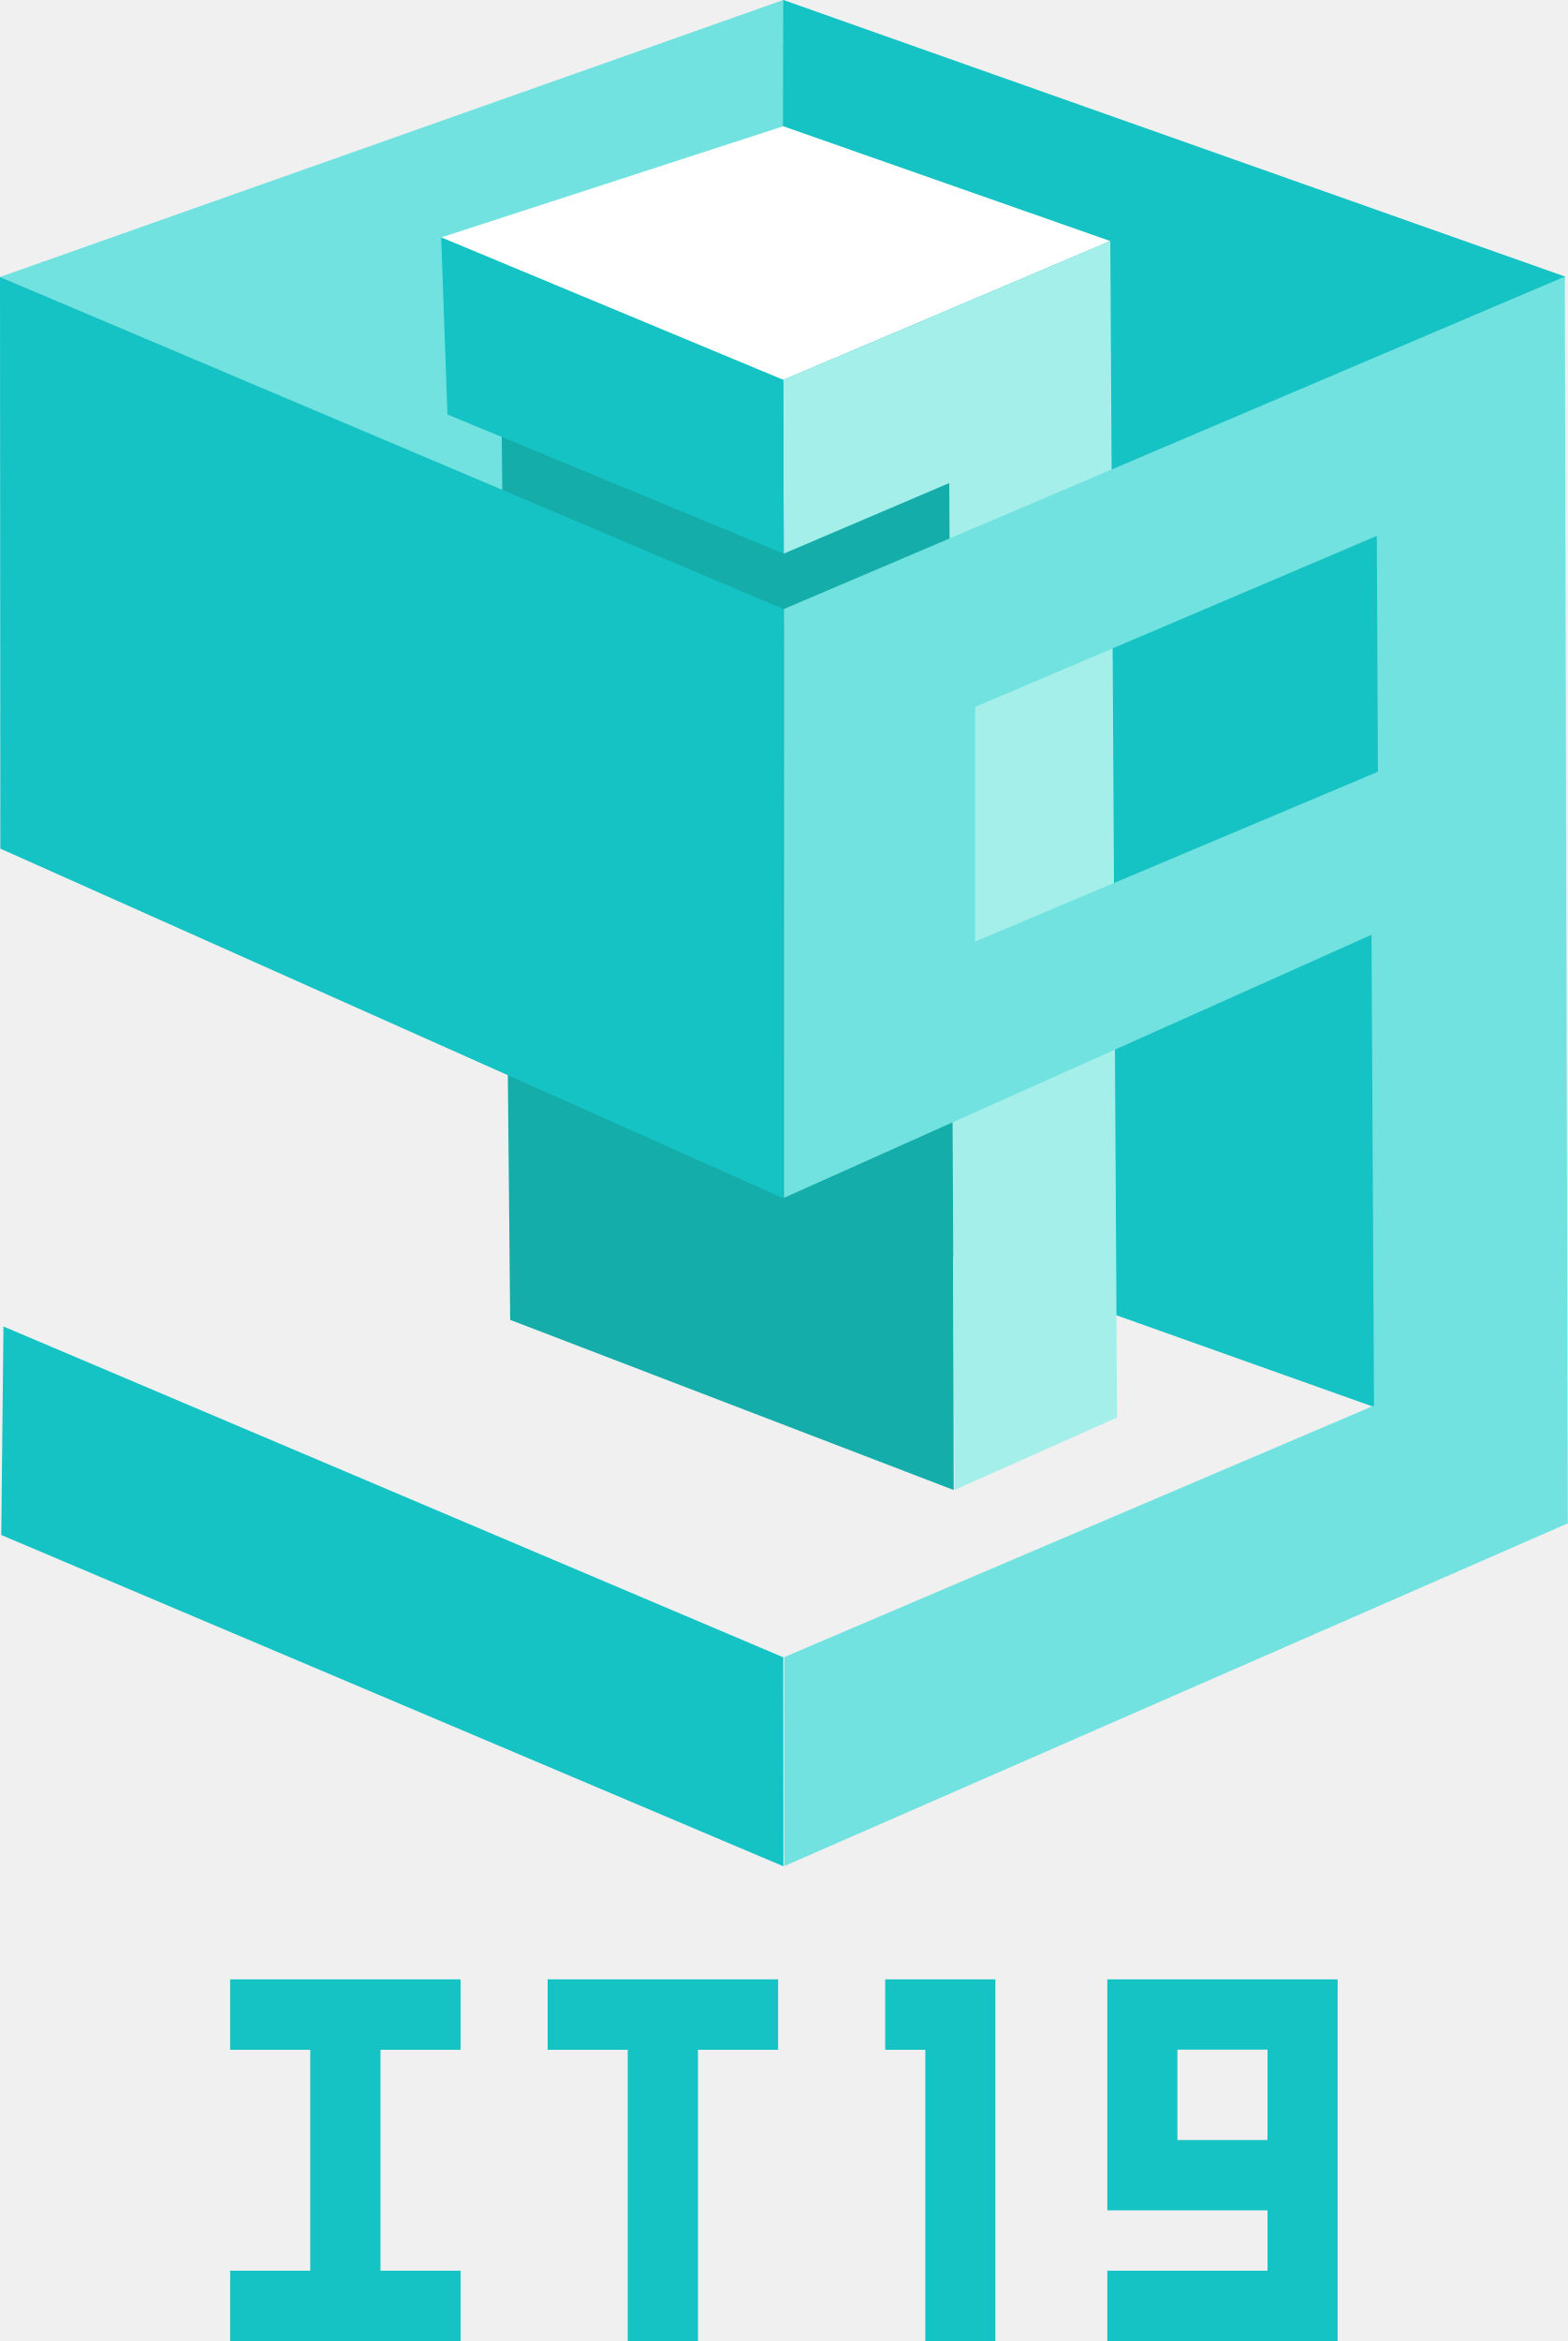
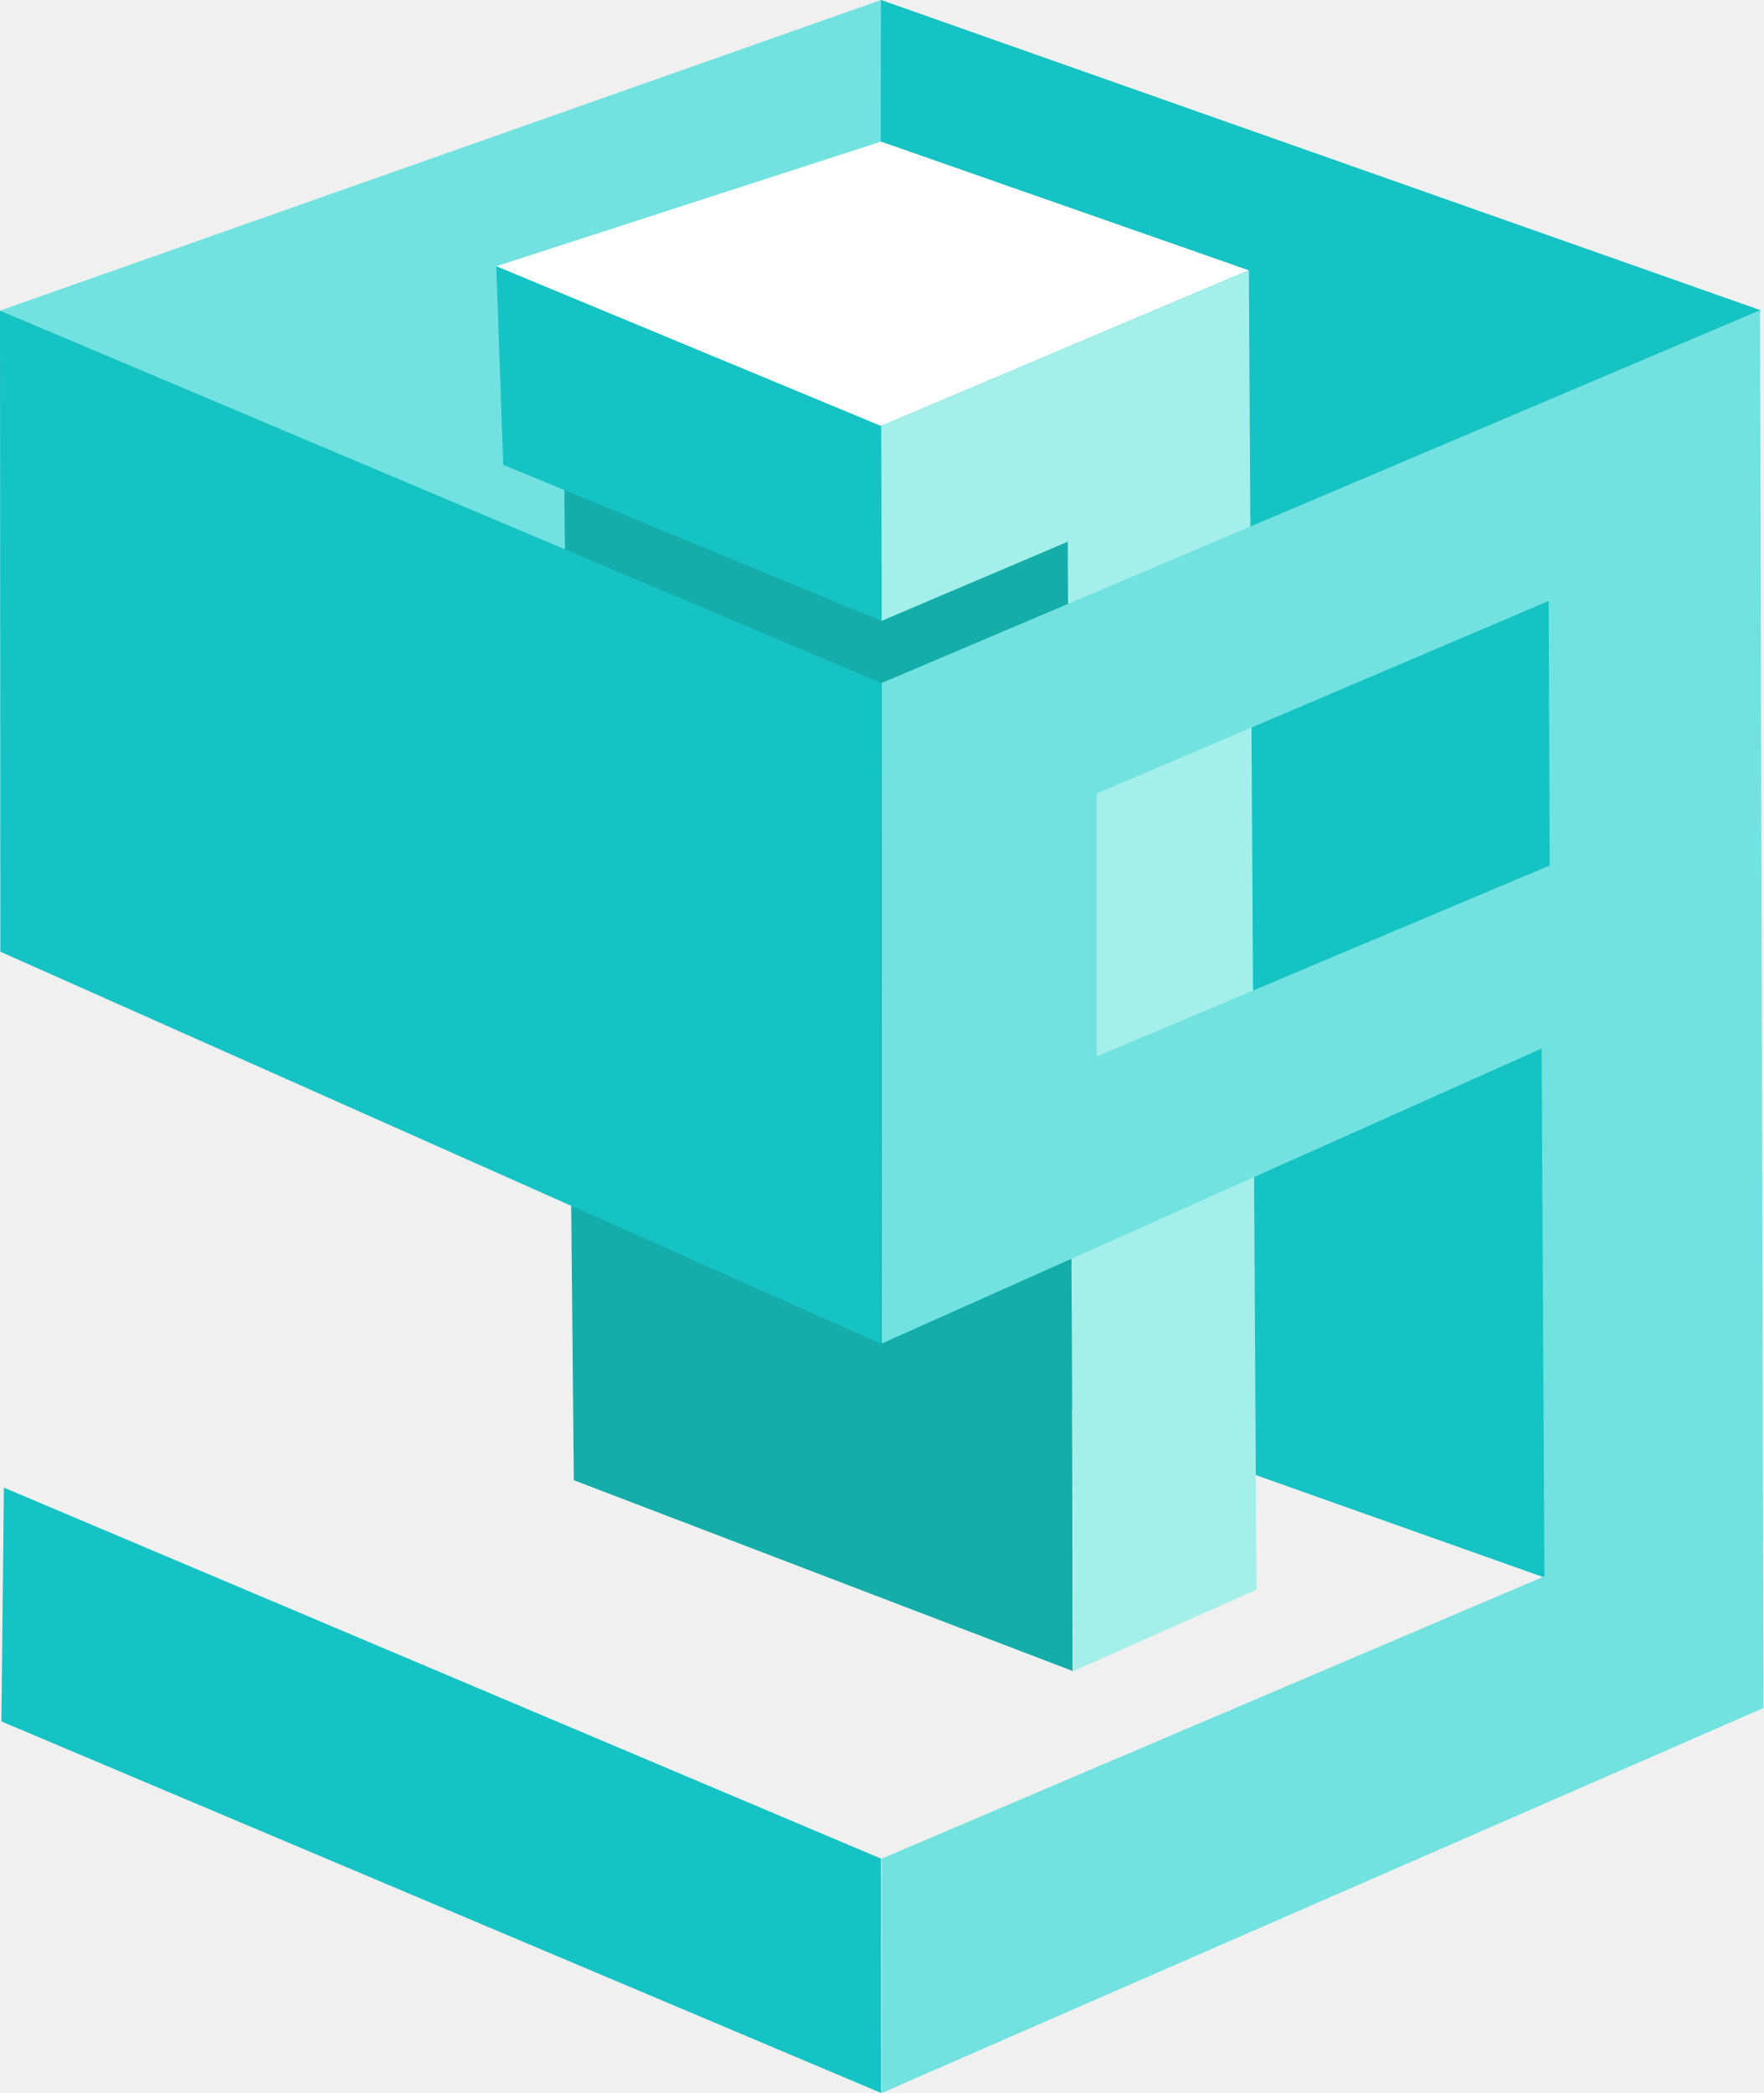
- <svg xmlns="http://www.w3.org/2000/svg" width="69" height="103" viewBox="0 0 69 103" fill="none">
-   <path d="M34.397 26.815L0.008 12.183L34.473 0L68.621 12.218L34.397 26.815Z" fill="#71E2DF" />
-   <path d="M34.479 82.114L0.055 67.537L0.152 58.363L34.472 72.919L34.479 82.114Z" fill="#15C2C4" />
-   <path d="M67.337 18.721L68.882 12.169L34.472 0L34.41 26.815L35.88 26.186L34.459 52.648L68.289 64.686L68.703 27.528L67.337 18.721Z" fill="#15C2C4" />
-   <path d="M41.973 65.558L22.453 58.072L22.011 11.733L41.883 20.596L41.973 65.558Z" fill="#15ADA9" />
-   <path d="M34.472 16.715L19.417 10.447L34.472 5.555L48.866 10.606L34.472 16.715Z" fill="white" />
-   <path d="M48.866 10.606L49.163 62.369L42.007 65.558L41.779 21.253L34.493 24.359L34.472 16.715L48.866 10.606Z" fill="#A5EFEB" />
-   <path d="M34.472 16.715L34.493 24.359L19.693 18.237L19.417 10.447L34.472 16.715Z" fill="#15C2C4" />
-   <path d="M68.869 12.169L34.5 26.795V52.704L60.361 41.129L60.472 61.843L34.514 72.912V82.107L69 67.025L68.869 12.169ZM42.918 41.427V31.105L60.596 23.578L60.644 33.955L42.918 41.427Z" fill="#71E2DF" />
-   <path d="M34.472 26.795L34.459 52.711L0.014 37.338L0 12.183L34.472 26.795Z" fill="#15C2C4" />
-   <path d="M34.245 87.088H30.719H27.628H24.102V90.187H27.628V103H30.719V90.187H34.245V87.088Z" fill="#15C2C4" />
-   <path d="M55.786 87.088H48.735V97.251H55.786V99.907H48.735V103H58.871V87.088H55.786ZM55.786 94.158H51.819V90.18H55.786V94.158Z" fill="#15C2C4" />
-   <path d="M40.724 87.088H38.958V90.187H40.724V103H43.808V90.187V87.088H40.724Z" fill="#15C2C4" />
-   <path d="M20.272 90.187V87.088H16.746H13.655H10.129V90.187H13.655V99.907H10.129V103H13.655H16.746H20.272V99.907H16.746V90.187H20.272Z" fill="#15C2C4" />
+ <svg xmlns="http://www.w3.org/2000/svg" viewBox="0 0 100 118.69">
+   <defs>
+     <style>.cls-1{fill:#71e2df;}.cls-2{fill:#15c2c4;}.cls-3{fill:#15ada9;}.cls-4{fill:#fff;}.cls-5{fill:#a5efeb;}</style>
+   </defs>
+   <g id="レイヤー_2" data-name="レイヤー 2">
+     <g id="レイヤー_1-2" data-name="レイヤー 1">
+       <polygon class="cls-1" points="49.85 38.76 0.01 17.61 49.96 0 99.45 17.66 49.85 38.76" />
+       <polygon class="cls-2" points="49.97 118.69 0.08 97.62 0.22 84.36 49.96 105.4 49.97 118.69" />
+       <polygon class="cls-2" points="97.59 27.06 99.83 17.59 49.96 0 49.87 38.76 52 37.85 49.94 76.1 98.97 93.5 99.57 39.79 97.59 27.06" />
+       <polygon class="cls-3" points="60.83 94.76 32.54 83.94 31.9 16.96 60.7 29.77 60.83 94.76" />
+       <polygon class="cls-4" points="49.96 24.16 28.14 15.1 49.96 8.03 70.82 15.33 49.96 24.16" />
+       <polygon class="cls-5" points="70.82 15.33 71.25 90.15 60.88 94.76 60.55 30.72 49.99 35.21 49.96 24.16 70.82 15.33" />
+       <polygon class="cls-2" points="49.96 24.16 49.99 35.21 28.54 26.36 28.14 15.1 49.96 24.16" />
+       <path class="cls-1" d="M99.81,17.59,50,38.73V76.19L87.42,59.46l.16,29.93L50,105.4v13.29l50-21.83ZM62.19,59.91V45L87.82,34.08l.06,15Z" />
+       <polygon class="cls-2" points="49.96 38.73 49.94 76.19 0.02 53.97 0 17.61 49.96 38.73" />
+     </g>
+   </g>
</svg>
